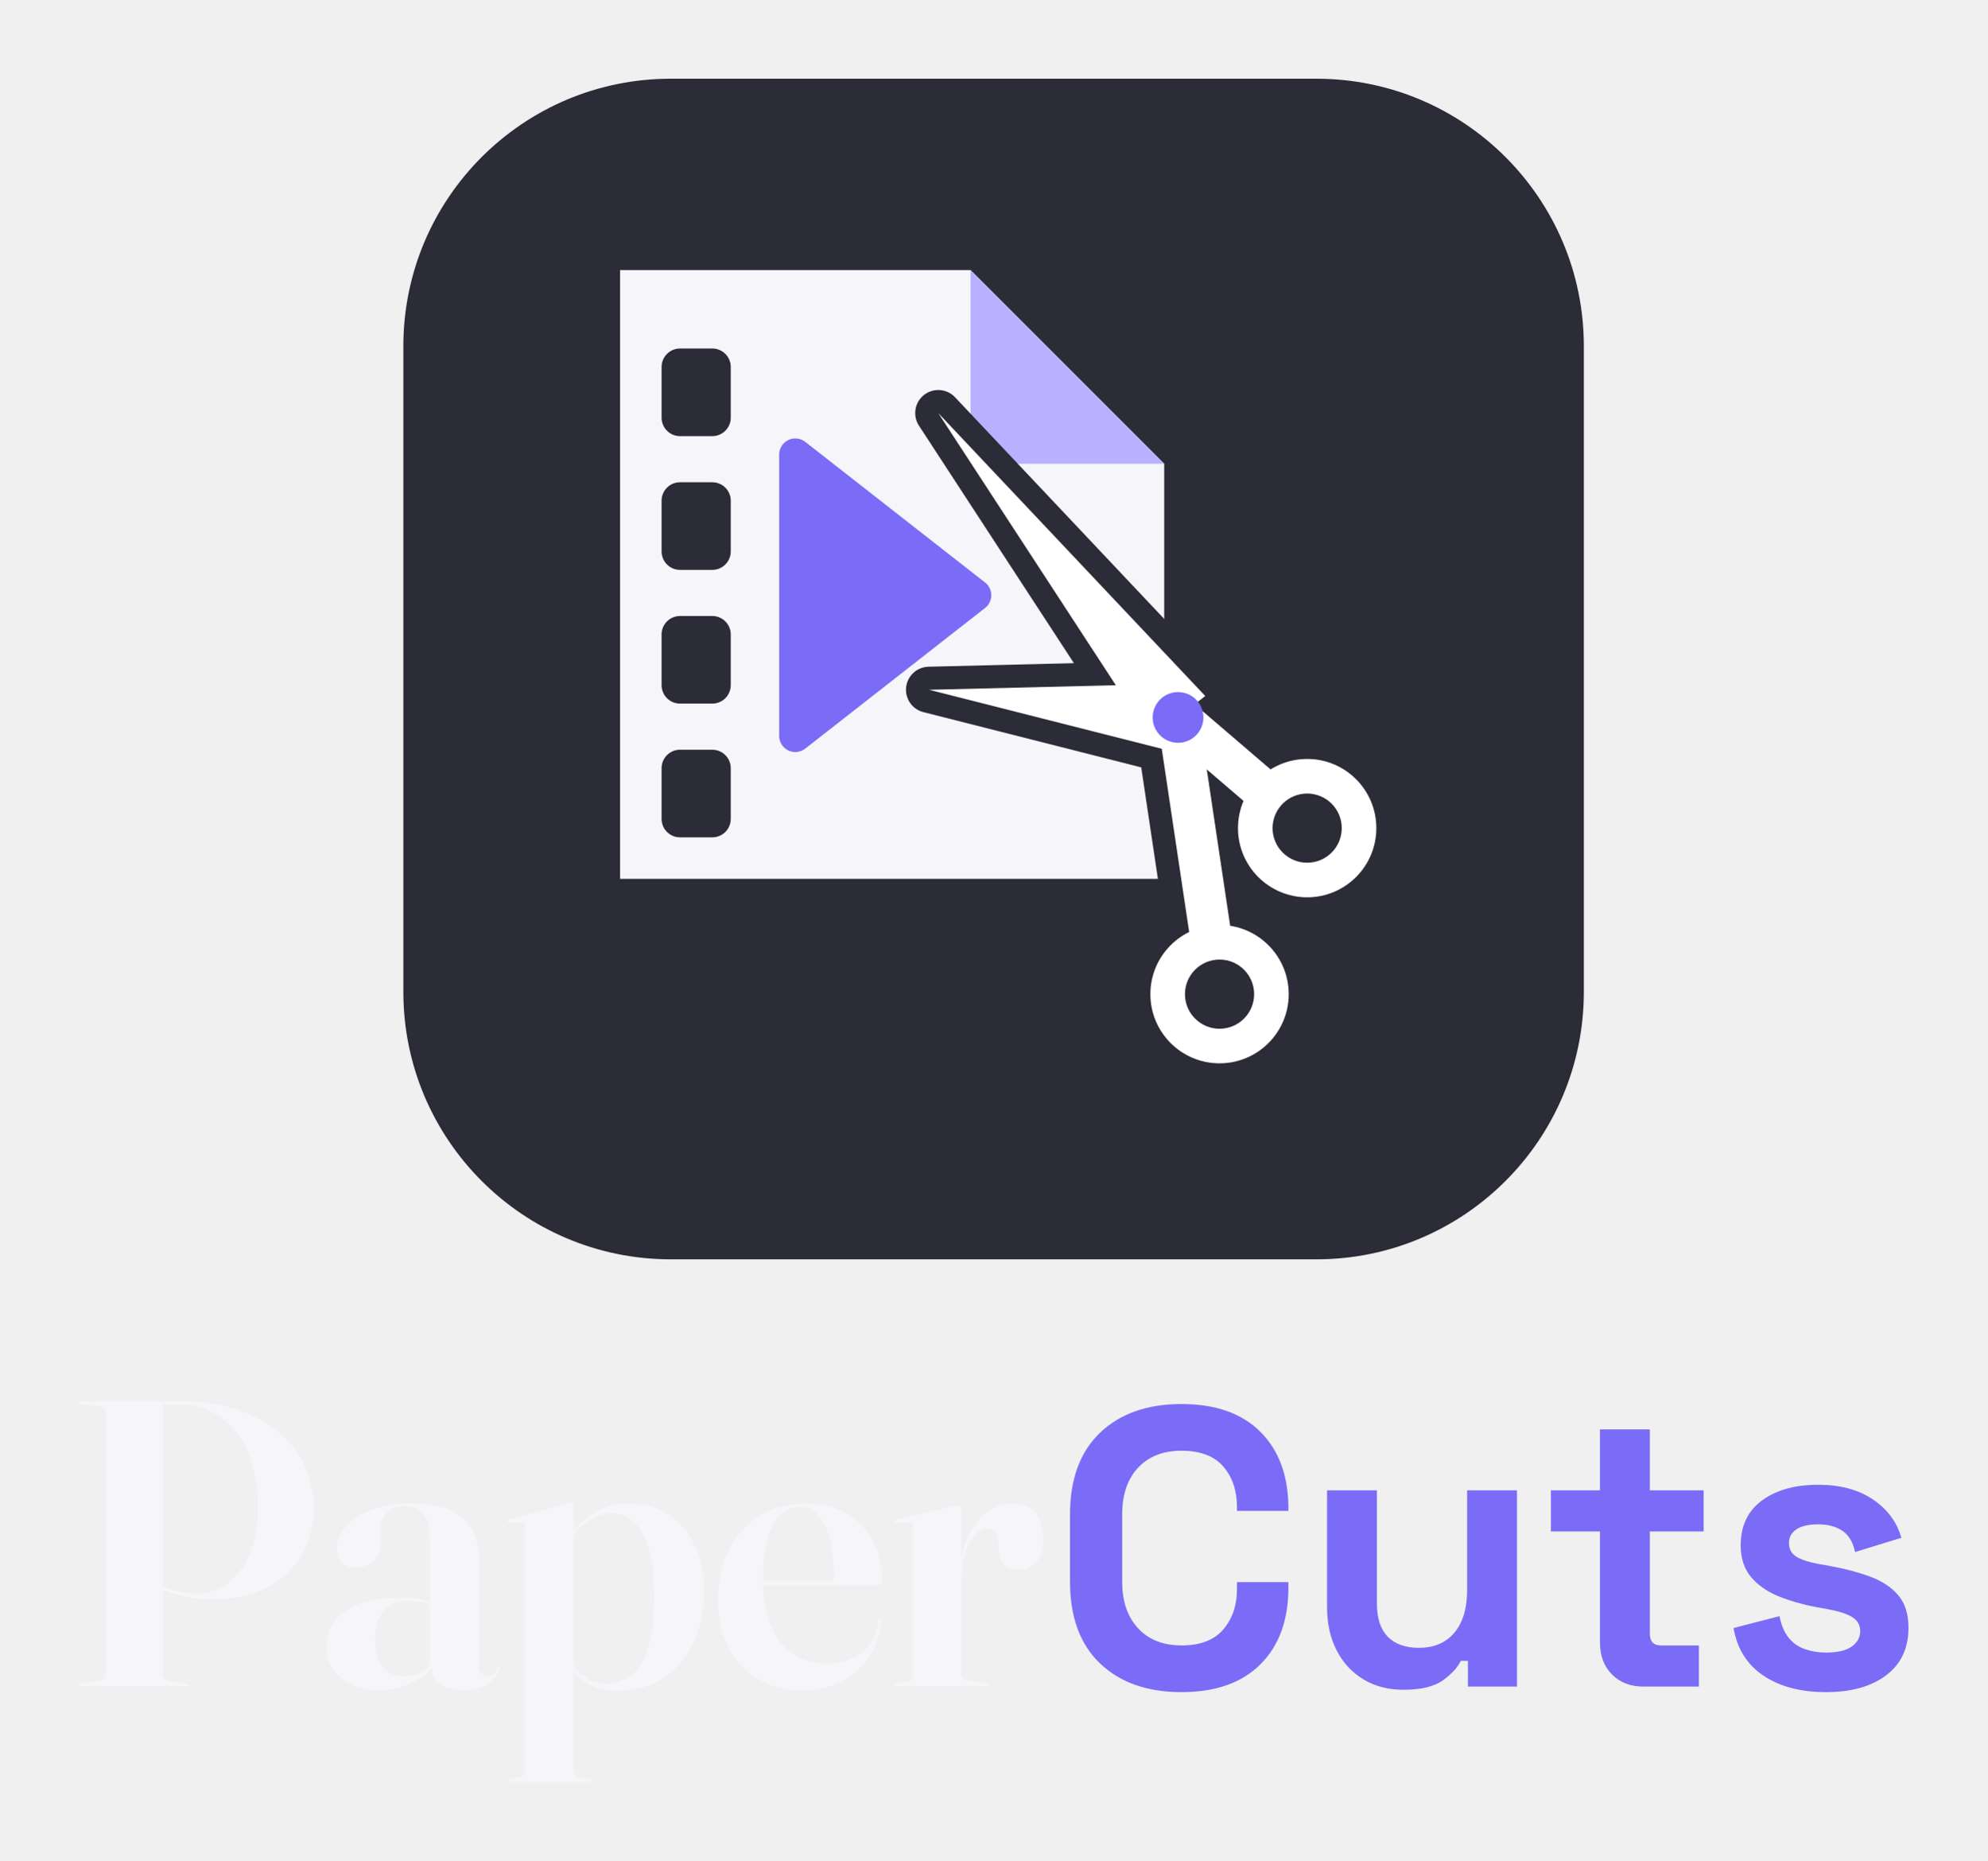
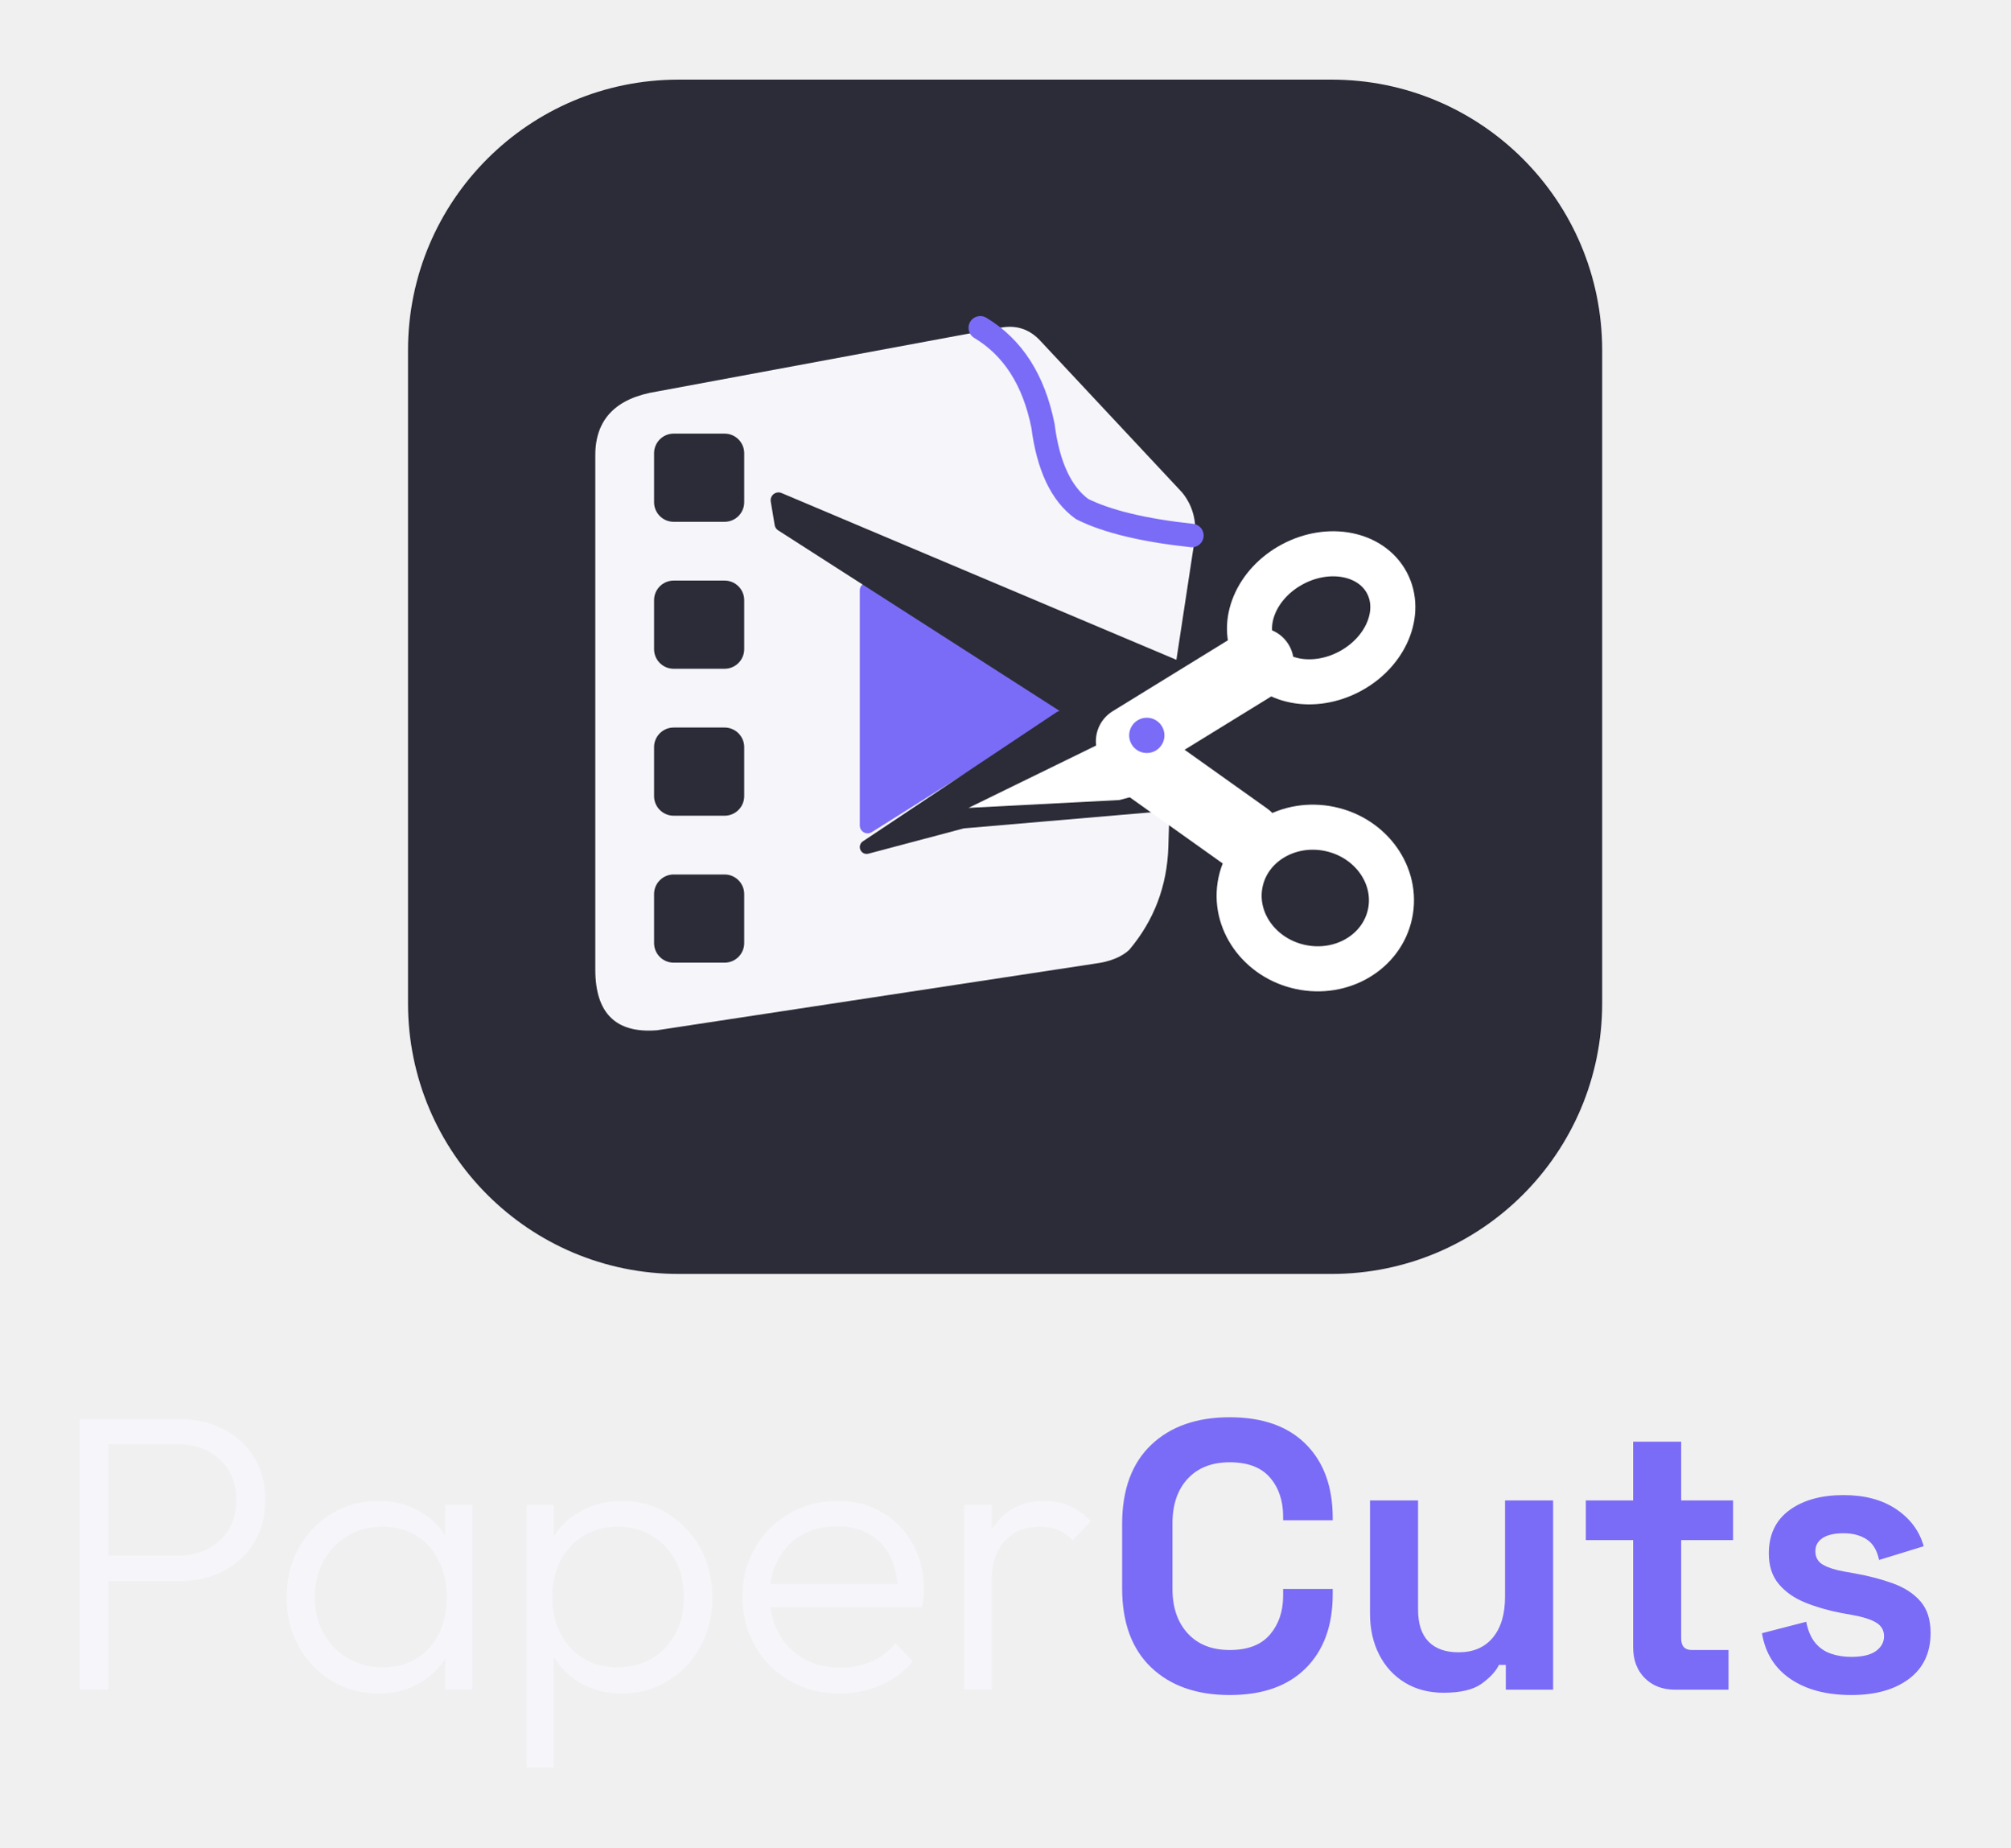
- <svg xmlns="http://www.w3.org/2000/svg" viewBox="0 0 606.0 567.4">
+ <svg xmlns="http://www.w3.org/2000/svg" viewBox="0 0 606.0 556.8">
  <g transform="translate(123.0 24) scale(0.70312)">
    <rect width="512" height="512" rx="116" fill="#2B2C37" />
-     <defs>
-       <g id="scis">
-         <path d="M276 186L391.8 308.7L368.2 327.3Z" />
-         <path d="M272 306L382.7 303.3L377.3 332.7Z" />
-         <path d="M371.1 319.3L388.9 316.7L403.3 413L385.5 415.6Z" />
-         <path d="M374.1 324.8L385.9 311.2L423.7 343.6L411.9 357.2Z" />
-         <path fill-rule="evenodd" d="M406 366A30 30 0 1 0 466 366A30 30 0 1 0 406 366ZM421 366A15 15 0 1 0 451 366A15 15 0 1 0 421 366Z" />
-         <path fill-rule="evenodd" d="M368 438A30 30 0 1 0 428 438A30 30 0 1 0 368 438ZM383 438A15 15 0 1 0 413 438A15 15 0 1 0 383 438Z" />
+     <g transform="translate(53 77) scale(.42)">
+       <path fill="#F5F5FA" d="M128 135L478 70Q503 65 520 84L664 238Q682 260 676 292L655 430L650 600Q648 660 610 705Q598 716 575 719L128 787Q65 792 65 725V200Q65 145 128 135Z" />
+       <path fill="none" stroke="#7A6CF6" stroke-width="24" stroke-linecap="round" stroke-linejoin="round" d="M458 70Q508 100 522 170Q530 232 562 255Q600 274 674 282" />
+       <g fill="#2B2C37">
+         <rect x="125" y="178" width="92" height="90" rx="20" />
+         <rect x="125" y="328" width="92" height="90" rx="20" />
+         <rect x="125" y="478" width="92" height="90" rx="20" />
+         <rect x="125" y="628" width="92" height="90" rx="20" />
      </g>
-     </defs>
-     <g transform="translate(-44 -41)">
-       <path d="M138 124H290L374 208V388H138Z" fill="#F5F5FA" />
-       <path d="M290 124V208H374Z" fill="#B9B1FF" />
-       <g fill="#2B2C37">
-         <rect x="156" y="158" width="30" height="38" rx="8" />
-         <rect x="156" y="216" width="30" height="38" rx="8" />
-         <rect x="156" y="274" width="30" height="38" rx="8" />
-         <rect x="156" y="332" width="30" height="38" rx="8" />
+       <path fill="#7A6CF6" stroke="#7A6CF6" stroke-width="16" stroke-linejoin="round" d="M343 338V578L534 458Z" />
+       <path fill="#2B2C37" stroke="#2B2C37" stroke-width="16" stroke-linejoin="round" d="M252 246L664 420L574 474L256 270Z" />
+       <path fill="#2B2C37" stroke="#2B2C37" stroke-width="14" stroke-linejoin="round" d="M342 600L540 468L668 520L650 556L440 574Z" />
+       <path fill="#FFFFFF" d="M446 560L622 474L668 534L600 552Z" />
+       <g fill="none" stroke="#FFFFFF" stroke-linecap="round">
+         <path stroke-width="72" d="M612 492L742 412" />
+         <path stroke-width="72" d="M612 506L730 590" />
+         <ellipse cx="806" cy="366" rx="76" ry="62" stroke-width="46" transform="rotate(-28 806 366)" />
+         <ellipse cx="800" cy="652" rx="78" ry="72" stroke-width="46" transform="rotate(12 800 652)" />
      </g>
-       <path d="M214 204V326L292 265Z" fill="#7A6CF6" stroke="#7A6CF6" stroke-width="14" stroke-linejoin="round" />
-       <use href="#scis" fill="#2B2C37" stroke="#2B2C37" stroke-width="20" stroke-linejoin="round" />
-       <use href="#scis" fill="#FFFFFF" />
-       <circle cx="380" cy="318" r="11" fill="#7A6CF6" />
+       <circle cx="628" cy="486" r="18" fill="#7A6CF6" />
    </g>
  </g>
-   <g transform="translate(19.77 514.28) scale(0.622)">
-     <path fill="#F5F5FA" d="M122.0 -87.2Q122.0 -73.7 115.75 -63.7Q109.5 -53.7 98.45 -48.25Q87.4 -42.8 72.9 -42.8Q61.9 -42.8 53.8 -45.3Q50.8 -46.2 48.0 -47.5V-5.5Q48.0 -4.3 48.9 -3.7Q49.8 -3.1 51.6 -2.7L60.2 -1.3Q60.7 -1.2 60.95 -1.1Q61.2 -1.0 61.2 -0.6Q61.2 -0.4 60.95 -0.2Q60.7 0.0 60.3 0.0H7.8Q7.4 0.0 7.1 -0.2Q6.8 -0.4 6.8 -0.7Q6.8 -1.2 7.9 -1.4L16.5 -2.7Q18.3 -3.1 19.15 -3.75Q20.0 -4.4 20.0 -5.4V-134.2Q20.0 -135.4 19.2 -136.2Q18.4 -137.0 16.7 -137.3L7.7 -138.7Q6.8 -138.8 6.8 -139.3Q6.8 -139.7 7.05 -139.85Q7.3 -140.0 7.8 -140.0H56.5Q76.0 -140.0 90.75 -133.4Q105.5 -126.8 113.75 -114.95Q122.0 -103.1 122.0 -87.2ZM48.0 -49.2Q48.1 -49.1 48.2 -49.1Q52.4 -47.2 56.45 -46.4Q60.5 -45.6 64.4 -45.6Q73.0 -45.6 79.8 -50.6Q86.6 -55.6 90.6 -65.0Q94.6 -74.4 94.6 -87.8Q94.6 -104.0 89.6 -115.2Q84.6 -126.4 76.0 -132.3Q67.4 -138.2 56.5 -138.2H48.0ZM128.3 -19.4Q128.3 -30.3 137.3 -36.95Q146.3 -43.6 165.9 -43.6Q172.0 -43.6 176.0 -42.4Q177.5 -41.9 178.9 -41.3V-73.6Q178.9 -80.8 175.9 -84.6Q172.9 -88.4 167.3 -88.4Q161.1 -88.4 158.0 -85.3Q154.9 -82.2 154.9 -78.2V-70.1Q154.9 -65.1 151.4 -61.7Q147.9 -58.3 142.3 -58.3Q138.4 -58.3 135.85 -60.65Q133.3 -63.0 133.3 -67.8Q133.3 -73.1 137.5 -78.15Q141.7 -83.2 149.95 -86.5Q158.2 -89.8 170.2 -89.8Q186.6 -89.8 194.75 -82.95Q202.9 -76.1 202.9 -63.5V-11.6Q202.9 -8.1 204.1 -6.55Q205.3 -5.0 207.1 -5.0Q208.9 -5.0 210.3 -6.1Q211.7 -7.2 212.1 -9.8Q212.1 -10.1 212.25 -10.25Q212.4 -10.4 212.6 -10.4Q212.8 -10.4 212.95 -10.25Q213.1 -10.1 213.1 -9.8Q213.1 -7.9 211.35 -5.2Q209.6 -2.5 205.7 -0.35Q201.8 1.8 195.3 1.8Q187.3 1.8 183.7 -1.3Q180.1 -4.3 180.0 -9.1Q176.0 -4.5 170.2 -1.8Q162.5 1.8 153.7 1.8Q142.4 1.8 135.35 -4.15Q128.3 -10.1 128.3 -19.4ZM178.9 -40.1Q177.3 -40.7 175.6 -41.1Q172.1 -42.0 167.7 -42.0Q160.2 -42.0 156.15 -37.0Q152.1 -32.0 152.1 -22.9Q152.1 -14.1 156.0 -9.55Q159.9 -5.0 166.1 -5.0Q170.3 -5.0 174.4 -7.0Q176.9 -8.2 178.9 -10.1ZM249.4 -89.0V-76.5Q254.8 -82.5 260.5 -85.7Q267.6 -89.8 276.8 -89.8Q287.5 -89.8 295.7 -84.55Q303.9 -79.3 308.6 -69.6Q313.3 -59.9 313.3 -46.5Q313.3 -31.5 307.85 -20.6Q302.4 -9.7 293.05 -3.8Q283.7 2.1 272.1 2.1Q262.3 2.1 256.2 -1.5Q252.4 -3.7 249.4 -7.4V41.3Q249.4 42.6 249.95 43.4Q250.5 44.2 251.8 44.4L258.1 45.4Q258.7 45.5 258.9 45.7Q259.1 45.9 259.1 46.2Q259.1 46.4 258.9 46.6Q258.7 46.8 258.3 46.8H218Q217.7 46.8 217.45 46.6Q217.2 46.4 217.2 46.2Q217.2 45.9 217.5 45.65Q217.8 45.4 218.5 45.3L223.1 44.4Q224.4 44.2 224.95 43.4Q225.5 42.6 225.5 41.4V-79.1Q225.5 -79.7 225.2 -80.05Q224.9 -80.4 224.2 -80.4H217.7Q217.2 -80.4 217.0 -80.6Q216.8 -80.8 216.8 -81.1Q216.8 -81.4 217.05 -81.55Q217.3 -81.7 217.6 -81.8L246.3 -89.8Q247.2 -90.1 247.55 -90.15Q247.9 -90.2 248.3 -90.2Q248.8 -90.2 249.1 -89.85Q249.4 -89.5 249.4 -89.0ZM249.4 -74.2V-10.6Q251.8 -6.8 255.1 -4.6Q259.6 -1.4 265.4 -1.4Q272.2 -1.4 277.5 -5.35Q282.8 -9.3 285.85 -18.55Q288.9 -27.8 288.9 -43.7Q288.9 -58.5 286.2 -67.55Q283.5 -76.6 278.85 -80.8Q274.2 -85.0 268.2 -85.0Q263.4 -85.0 258.1 -81.9Q253.7 -79.3 249.4 -74.2ZM400.8 -51.7Q400.8 -50.8 400.25 -50.3Q399.7 -49.8 398.5 -49.8H342.4Q343.0 -31.2 351.0 -21.6Q359.6 -11.3 373.6 -11.3Q383.9 -11.3 391.05 -17.05Q398.2 -22.8 399.0 -32.6Q399.1 -33.0 399.3 -33.15Q399.5 -33.3 399.6 -33.3Q399.8 -33.3 400.0 -33.1Q400.2 -32.9 400.2 -32.4Q399.6 -22.5 394.45 -14.75Q389.3 -7.0 380.85 -2.5Q372.4 2.0 361.9 2.0Q349.5 2.0 340.15 -3.5Q330.8 -9.0 325.5 -18.95Q320.2 -28.9 320.2 -42.2Q320.2 -56.4 325.55 -67.1Q330.9 -77.8 340.7 -83.8Q350.5 -89.8 363.6 -89.8Q374.9 -89.8 383.25 -84.85Q391.6 -79.9 396.2 -71.3Q400.8 -62.7 400.8 -51.7ZM375.3 -51.5Q377.0 -51.5 377.0 -53.4Q377.0 -71.2 372.25 -79.7Q367.5 -88.2 360.7 -88.2Q355.1 -88.2 351.0 -84.35Q346.9 -80.5 344.65 -72.6Q342.4 -64.7 342.4 -52.5Q342.4 -52.0 342.4 -51.5ZM439.6 -87.7V-63.4Q440.5 -68.1 442.2 -72.0Q446 -80.8 451.95 -85.3Q457.9 -89.8 464.4 -89.8Q471.8 -89.8 475.8 -85.15Q479.8 -80.5 479.8 -71.9Q479.8 -64.4 476.3 -60.8Q472.8 -57.2 467.6 -57.2Q462.8 -57.2 460.4 -59.9Q458 -62.6 457.8 -67.9L457.6 -71.1Q457.6 -74.2 456.4 -75.8Q455.2 -77.4 452.2 -77.4Q449.1 -77.4 446.2 -74.3Q443.3 -71.2 441.45 -64.95Q439.6 -58.7 439.6 -49.3V-6.1Q439.6 -5.0 440.25 -4.1Q440.9 -3.2 442.1 -3.0L452 -1.4Q452.6 -1.3 452.75 -1.1Q452.9 -0.9 452.9 -0.6Q452.9 -0.4 452.65 -0.2Q452.4 0.0 452 0.0H407.6Q407.2 0.0 406.9 -0.25Q406.6 -0.5 406.6 -0.7Q406.6 -0.9 406.95 -1.15Q407.3 -1.4 407.9 -1.5L413.3 -2.4Q414.6 -2.6 415.15 -3.35Q415.7 -4.1 415.7 -5.1V-78.8Q415.7 -79.5 415.45 -79.95Q415.2 -80.4 414.4 -80.4H407.6Q407.4 -80.4 407.15 -80.6Q406.9 -80.8 406.9 -81.0Q406.9 -81.3 407.15 -81.5Q407.4 -81.7 407.8 -81.8L436.6 -88.7Q437.3 -88.9 437.7 -88.95Q438.1 -89.0 438.5 -89.0Q439.1 -89.0 439.35 -88.6Q439.6 -88.2 439.6 -87.7Z" />
-     <path fill="#7A6CF6" d="M547.508 2.716Q522.288 2.716 507.544 -11.349Q492.8 -25.414 492.8 -51.604V-84.196Q492.8 -110.386 507.544 -124.451Q522.288 -138.516 547.508 -138.516Q572.534 -138.516 586.211 -124.839Q599.888 -111.162 599.888 -87.3V-86.136H574.668V-88.076Q574.668 -100.104 567.975 -107.864Q561.282 -115.624 547.508 -115.624Q533.928 -115.624 526.168 -107.282Q518.408 -98.94 518.408 -84.584V-51.216Q518.408 -37.054 526.168 -28.615Q533.928 -20.176 547.508 -20.176Q561.282 -20.176 567.975 -28.033Q574.668 -35.89 574.668 -47.724V-51.216H599.888V-48.5Q599.888 -24.638 586.211 -10.961Q572.534 2.716 547.508 2.716ZM656.282 1.552Q645.03 1.552 636.591 -3.589Q628.152 -8.73 623.496 -17.848Q618.84 -26.966 618.84 -38.8V-96.224H643.284V-40.74Q643.284 -29.876 648.619 -24.444Q653.954 -19.012 663.848 -19.012Q675.1 -19.012 681.308 -26.481Q687.516 -33.95 687.516 -47.336V-96.224H711.96V0.0H687.904V-12.61H684.412Q682.084 -7.76 675.682 -3.104Q669.28 1.552 656.282 1.552ZM773.98 0.0Q764.474 0.0 758.557 -5.917Q752.64 -11.834 752.64 -21.728V-76.048H728.584V-96.224H752.64V-126.1H777.084V-96.224H803.468V-76.048H777.084V-25.996Q777.084 -20.176 782.516 -20.176H801.14V0.0ZM863.548 2.716Q844.73 2.716 832.702 -5.432Q820.674 -13.58 818.152 -28.712L840.656 -34.532Q842.014 -27.742 845.215 -23.862Q848.416 -19.982 853.169 -18.333Q857.922 -16.684 863.548 -16.684Q872.084 -16.684 876.158 -19.691Q880.232 -22.698 880.232 -27.16Q880.232 -31.622 876.352 -34.047Q872.472 -36.472 863.936 -38.024L858.504 -38.994Q848.416 -40.934 840.074 -44.329Q831.732 -47.724 826.688 -53.738Q821.644 -59.752 821.644 -69.258Q821.644 -83.614 832.12 -91.277Q842.596 -98.94 859.668 -98.94Q875.77 -98.94 886.44 -91.762Q897.11 -84.584 900.408 -72.944L877.71 -65.96Q876.158 -73.332 871.405 -76.436Q866.652 -79.54 859.668 -79.54Q852.684 -79.54 848.998 -77.115Q845.312 -74.69 845.312 -70.422Q845.312 -65.766 849.192 -63.535Q853.072 -61.304 859.668 -60.14L865.1 -59.17Q875.964 -57.23 884.791 -54.029Q893.618 -50.828 898.759 -44.911Q903.9 -38.994 903.9 -28.906Q903.9 -13.774 892.939 -5.529Q881.978 2.716 863.548 2.716Z" />
+   <g transform="translate(13.57 509.32) scale(0.59286)">
+     <path fill="#F5F5FA" d="M17.6 0.0V-137.6H68.6Q81.0 -137.6 90.8 -132.5Q100.6 -127.4 106.3 -118.2Q112.0 -109.0 112.0 -96.4Q112.0 -84.0 106.3 -74.7Q100.6 -65.4 90.8 -60.3Q81.0 -55.2 68.6 -55.2H32.2V0.0ZM32.2 -124.8V-68.2H67.6Q76.0 -68.2 82.7 -71.6Q89.4 -75.0 93.3 -81.3Q97.2 -87.6 97.2 -96.4Q97.2 -105.2 93.3 -111.5Q89.4 -117.8 82.7 -121.3Q76.0 -124.8 67.6 -124.8ZM169.6 2.0Q156.2 2.0 145.6 -4.5Q135.0 -11.0 128.9 -22.0Q122.8 -33.0 122.8 -46.8Q122.8 -60.8 128.9 -71.9Q135.0 -83.0 145.6 -89.5Q156.2 -96.0 169.4 -96.0Q180.2 -96.0 188.7 -91.7Q197.2 -87.4 202.6 -79.8Q203.0 -79.0 203.4 -78.4V-94.0H217.4V0.0H203.4V-15.8Q203.0 -15.0 202.6 -14.4Q197.2 -6.6 188.7 -2.3Q180.2 2.0 169.6 2.0ZM171.8 -11.4Q186.4 -11.4 195.3 -21.2Q204.2 -31.0 204.2 -47.0Q204.2 -57.6 200.1 -65.7Q196.0 -73.8 188.7 -78.3Q181.4 -82.8 171.6 -82.8Q161.6 -82.8 153.9 -78.2Q146.2 -73.6 141.7 -65.5Q137.2 -57.4 137.2 -47.0Q137.2 -36.6 141.7 -28.6Q146.2 -20.6 154.0 -16.0Q161.8 -11.4 171.8 -11.4ZM293.4 2.0Q282.6 2.0 274.0 -2.4Q265.4 -6.8 260.0 -14.6Q259.4 -15.4 258.8 -16.2V39.6H244.8V-94.0H258.8V-78.2Q259.4 -79.0 260.0 -80.0Q265.6 -87.6 274.3 -91.8Q283.0 -96.0 293.4 -96.0Q306.4 -96.0 316.8 -89.5Q327.2 -83.0 333.3 -71.9Q339.4 -60.8 339.4 -46.8Q339.4 -33.0 333.4 -22.0Q327.4 -11.0 316.9 -4.5Q306.4 2.0 293.4 2.0ZM291.0 -11.4Q301.0 -11.4 308.6 -15.9Q316.2 -20.4 320.5 -28.5Q324.8 -36.6 324.8 -47.0Q324.8 -57.6 320.5 -65.6Q316.2 -73.6 308.6 -78.2Q301.0 -82.8 291.2 -82.8Q281.4 -82.8 273.9 -78.2Q266.4 -73.6 262.2 -65.6Q258.0 -57.6 258.0 -47.0Q258.0 -36.6 262.2 -28.5Q266.4 -20.4 273.8 -15.9Q281.2 -11.4 291.0 -11.4ZM404.2 2.0Q390.0 2.0 378.8 -4.4Q367.6 -10.8 361.1 -22.0Q354.6 -33.2 354.6 -47.2Q354.6 -61.0 361.0 -72.1Q367.4 -83.2 378.4 -89.6Q389.4 -96.0 403.0 -96.0Q415.8 -96.0 425.7 -90.2Q435.6 -84.4 441.3 -74.1Q447.0 -63.8 447.0 -50.4Q447.0 -48.8 446.8 -46.7Q446.6 -44.6 446.0 -41.8H369.0Q369.8 -34.6 373.2 -28.6Q377.6 -20.4 385.7 -15.8Q393.8 -11.2 404.4 -11.2Q413.0 -11.2 420.2 -14.3Q427.4 -17.4 432.4 -23.6L441.4 -14.4Q434.8 -6.6 425.1 -2.3Q415.4 2.0 404.2 2.0ZM369.0 -53.8H433.4Q432.8 -61.4 430.0 -67.4Q426.2 -74.8 419.3 -78.9Q412.4 -83.0 402.6 -83.0Q392.4 -83.0 384.8 -78.6Q377.2 -74.2 373.0 -66.4Q369.8 -60.8 369.0 -53.8ZM467.4 0.0V-94.0H481.4V-81.6Q482.8 -83.6 484.4 -85.6Q493 -96.0 508.2 -96.0Q515.2 -96.0 521.0 -93.5Q526.8 -91.0 531.8 -85.6L522.6 -75.8Q519.2 -79.6 515.1 -81.2Q511 -82.8 505.8 -82.8Q495 -82.8 488.2 -75.7Q481.4 -68.6 481.4 -54.8V0.0Z" />
+     <path fill="#7A6CF6" d="M602.408 2.716Q577.188 2.716 562.444 -11.349Q547.7 -25.414 547.7 -51.604V-84.196Q547.7 -110.386 562.444 -124.451Q577.188 -138.516 602.408 -138.516Q627.434 -138.516 641.111 -124.839Q654.788 -111.162 654.788 -87.3V-86.136H629.568V-88.076Q629.568 -100.104 622.875 -107.864Q616.182 -115.624 602.408 -115.624Q588.828 -115.624 581.068 -107.282Q573.308 -98.94 573.308 -84.584V-51.216Q573.308 -37.054 581.068 -28.615Q588.828 -20.176 602.408 -20.176Q616.182 -20.176 622.875 -28.033Q629.568 -35.89 629.568 -47.724V-51.216H654.788V-48.5Q654.788 -24.638 641.111 -10.961Q627.434 2.716 602.408 2.716ZM711.182 1.552Q699.93 1.552 691.491 -3.589Q683.052 -8.73 678.396 -17.848Q673.74 -26.966 673.74 -38.8V-96.224H698.184V-40.74Q698.184 -29.876 703.519 -24.444Q708.854 -19.012 718.748 -19.012Q730.0 -19.012 736.208 -26.481Q742.416 -33.95 742.416 -47.336V-96.224H766.86V0.0H742.804V-12.61H739.312Q736.984 -7.76 730.582 -3.104Q724.18 1.552 711.182 1.552ZM828.88 0.0Q819.374 0.0 813.457 -5.917Q807.54 -11.834 807.54 -21.728V-76.048H783.484V-96.224H807.54V-126.1H831.984V-96.224H858.368V-76.048H831.984V-25.996Q831.984 -20.176 837.416 -20.176H856.04V0.0ZM918.448 2.716Q899.63 2.716 887.602 -5.432Q875.574 -13.58 873.052 -28.712L895.556 -34.532Q896.914 -27.742 900.115 -23.862Q903.316 -19.982 908.069 -18.333Q912.822 -16.684 918.448 -16.684Q926.984 -16.684 931.058 -19.691Q935.132 -22.698 935.132 -27.16Q935.132 -31.622 931.252 -34.047Q927.372 -36.472 918.836 -38.024L913.404 -38.994Q903.316 -40.934 894.974 -44.329Q886.632 -47.724 881.588 -53.738Q876.544 -59.752 876.544 -69.258Q876.544 -83.614 887.02 -91.277Q897.496 -98.94 914.568 -98.94Q930.67 -98.94 941.34 -91.762Q952.01 -84.584 955.308 -72.944L932.61 -65.96Q931.058 -73.332 926.305 -76.436Q921.552 -79.54 914.568 -79.54Q907.584 -79.54 903.898 -77.115Q900.212 -74.69 900.212 -70.422Q900.212 -65.766 904.092 -63.535Q907.972 -61.304 914.568 -60.14L920.0 -59.17Q930.864 -57.23 939.691 -54.029Q948.518 -50.828 953.659 -44.911Q958.8 -38.994 958.8 -28.906Q958.8 -13.774 947.839 -5.529Q936.878 2.716 918.448 2.716Z" />
  </g>
</svg>
